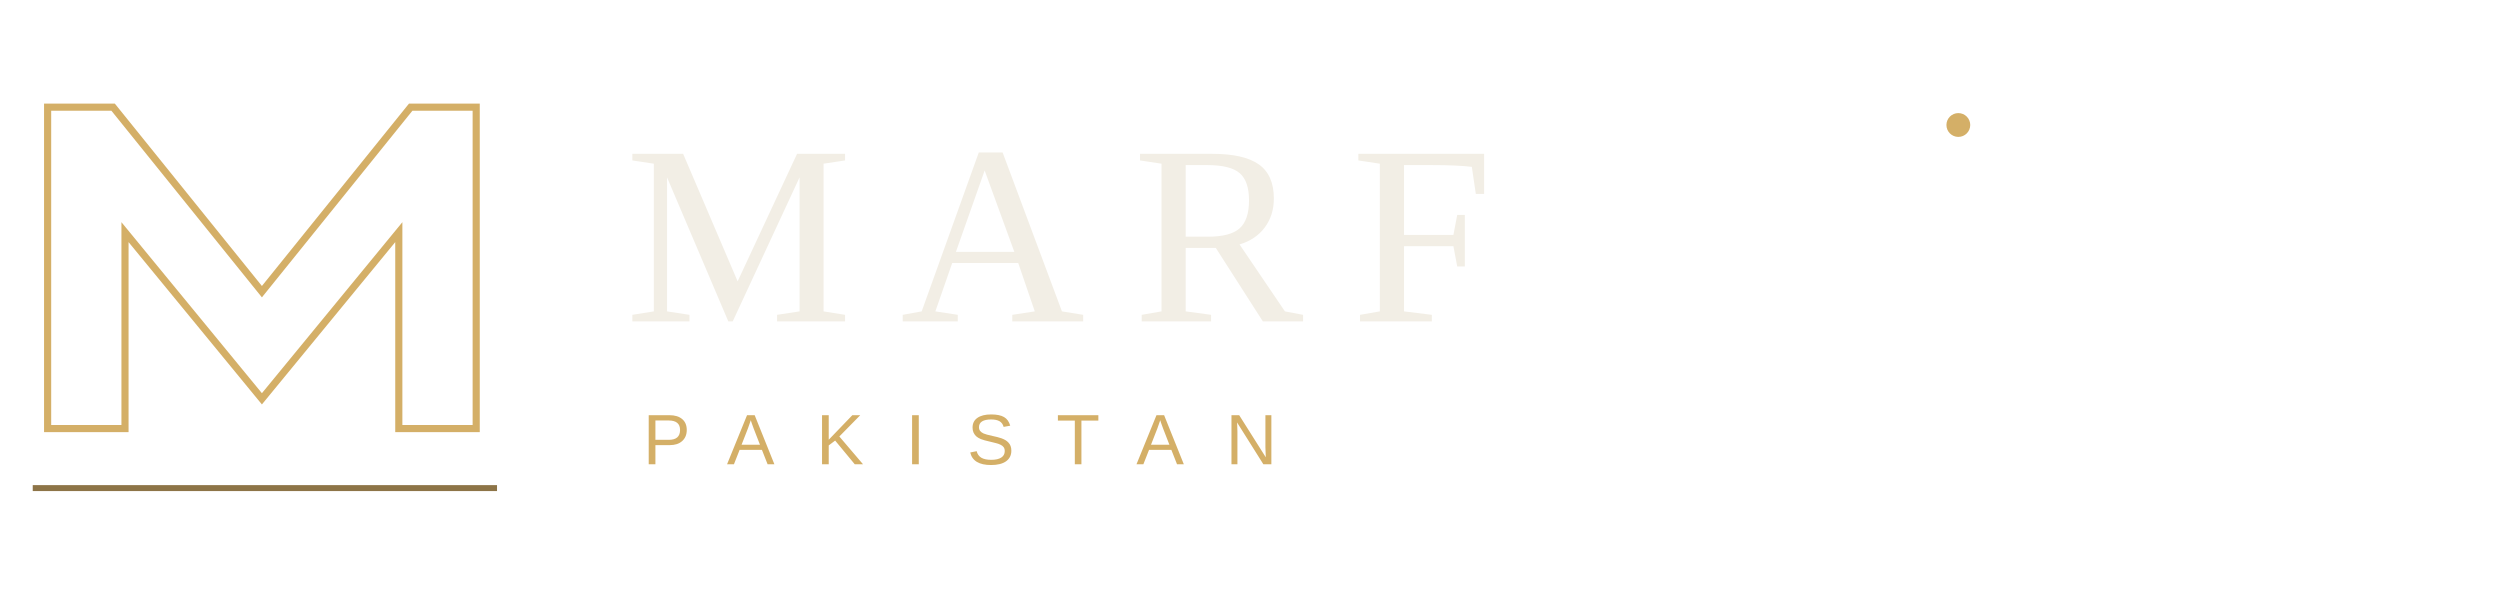
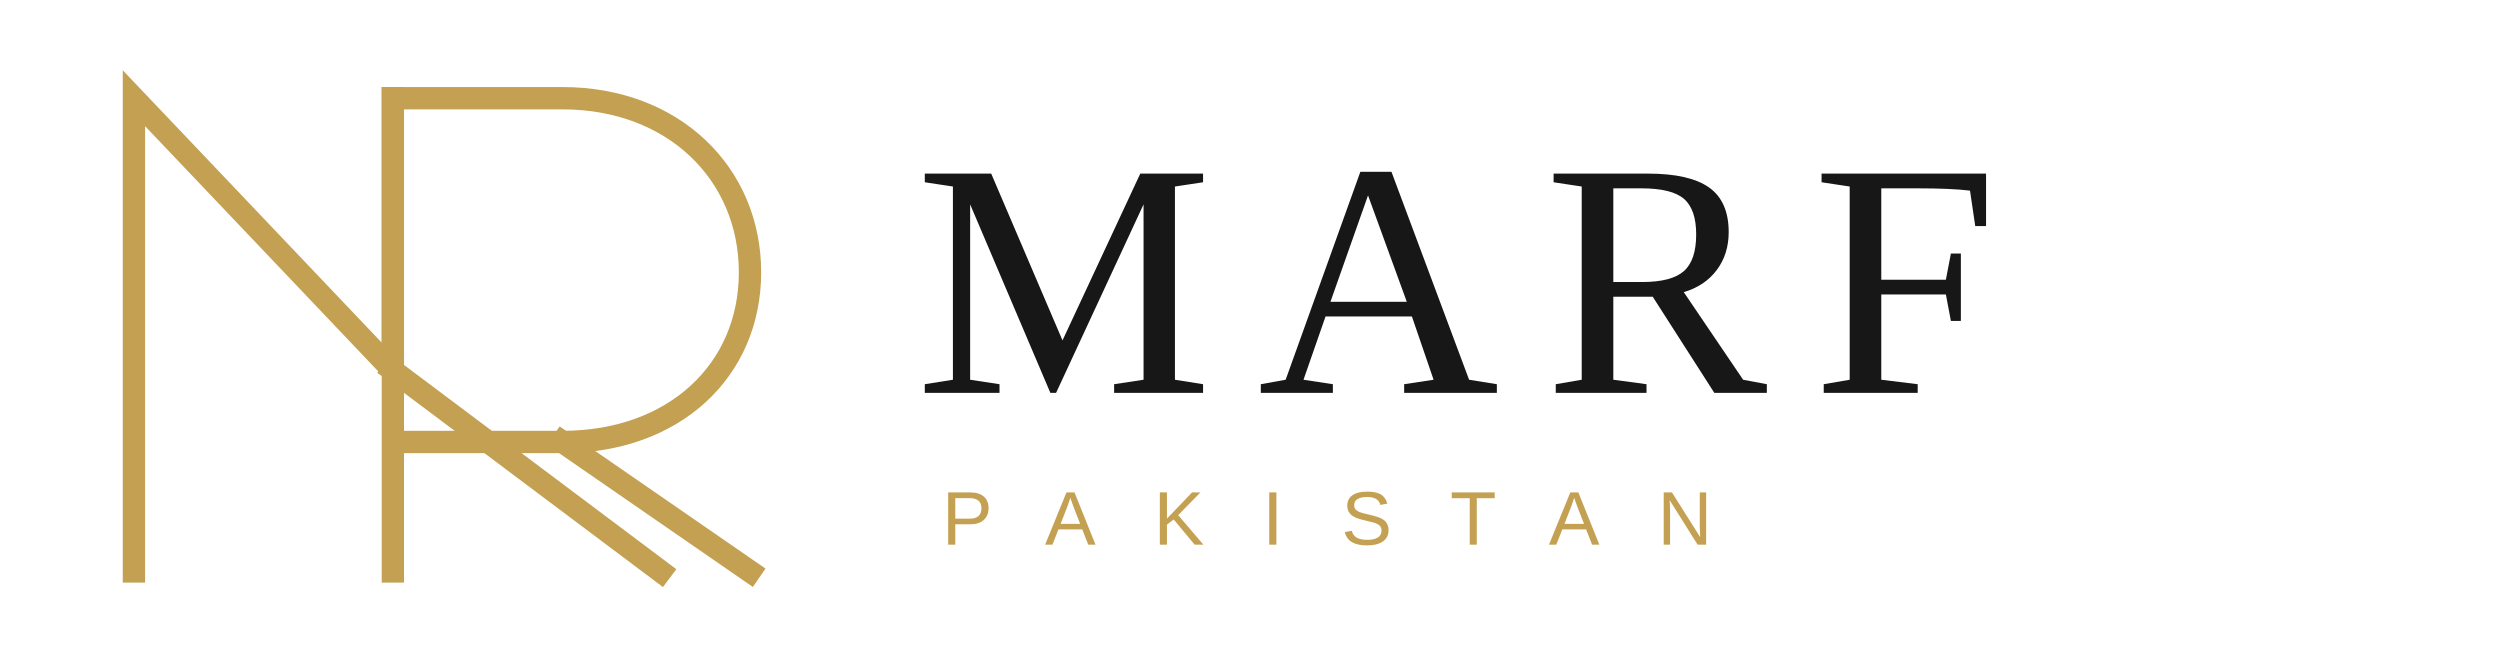
- <svg xmlns="http://www.w3.org/2000/svg" viewBox="0 0 420 100" role="img" aria-labelledby="title desc">
-   <g fill="none" stroke="#D4AF67" stroke-linecap="square" stroke-linejoin="miter">
-     <path d="M8 72V18h11l25 31 25-31h11v54H67V39L44 67 21 39v33z" stroke-width="1.2" />
-     <path d="M6 82H83" stroke="#8D7447" stroke-width="1" />
+ <svg xmlns="http://www.w3.org/2000/svg" viewBox="0 0 560 150" role="img" aria-labelledby="title desc">
+   <g fill="none" stroke="#C3A052" stroke-width="5" stroke-linecap="square" stroke-linejoin="miter">
+     <path d="M30 128V22L88 83V22H126C151 22 168 39 168 61S151 99 126 99H91" />
+     <path d="M88 22V128M88 83L148 128M126 99L168 128" />
  </g>
-   <text x="105" y="54" fill="#F2EEE5" font-family="Georgia, 'Times New Roman', serif" font-size="43" letter-spacing="8">MARF</text>
-   <text x="108" y="78" fill="#D4AF67" font-family="Arial, Helvetica, sans-serif" font-size="12" letter-spacing="7">PAKISTAN</text>
-   <circle cx="329" cy="21" r="2" fill="#D4AF67" />
+   <text x="205" y="88" fill="#171717" font-family="Didot, Bodoni 72, Georgia, serif" font-size="75" letter-spacing="10">MARF</text>
+   <text x="211" y="122" fill="#C3A052" font-family="Arial, Helvetica, sans-serif" font-size="17" letter-spacing="13">PAKISTAN</text>
</svg>
